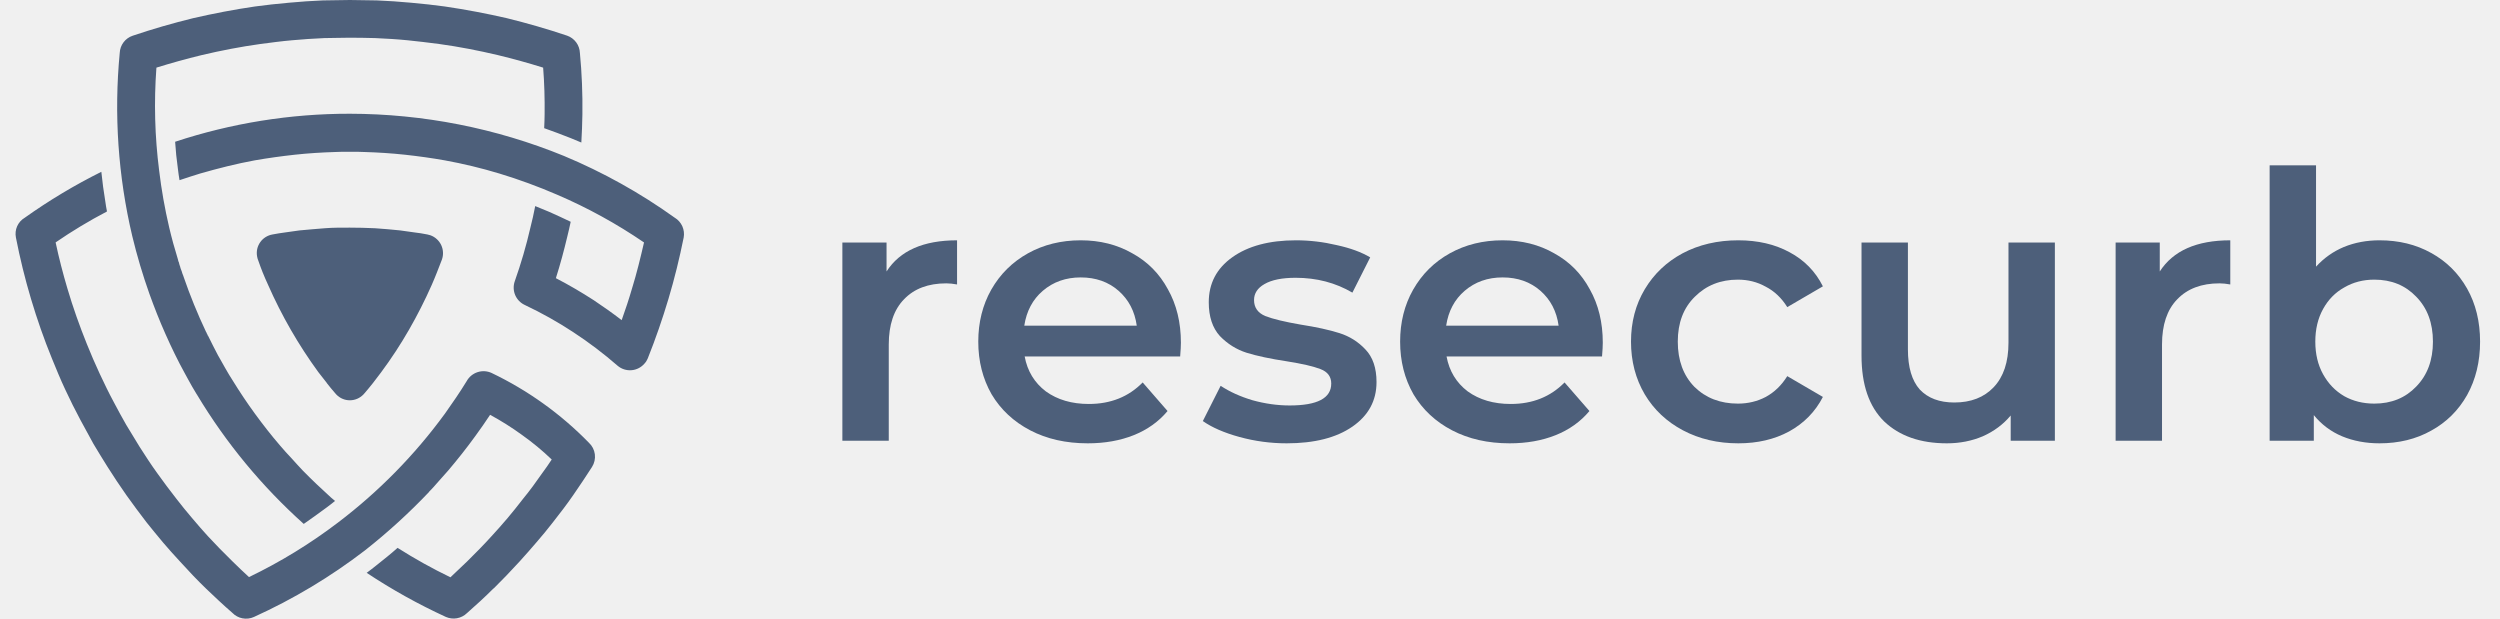
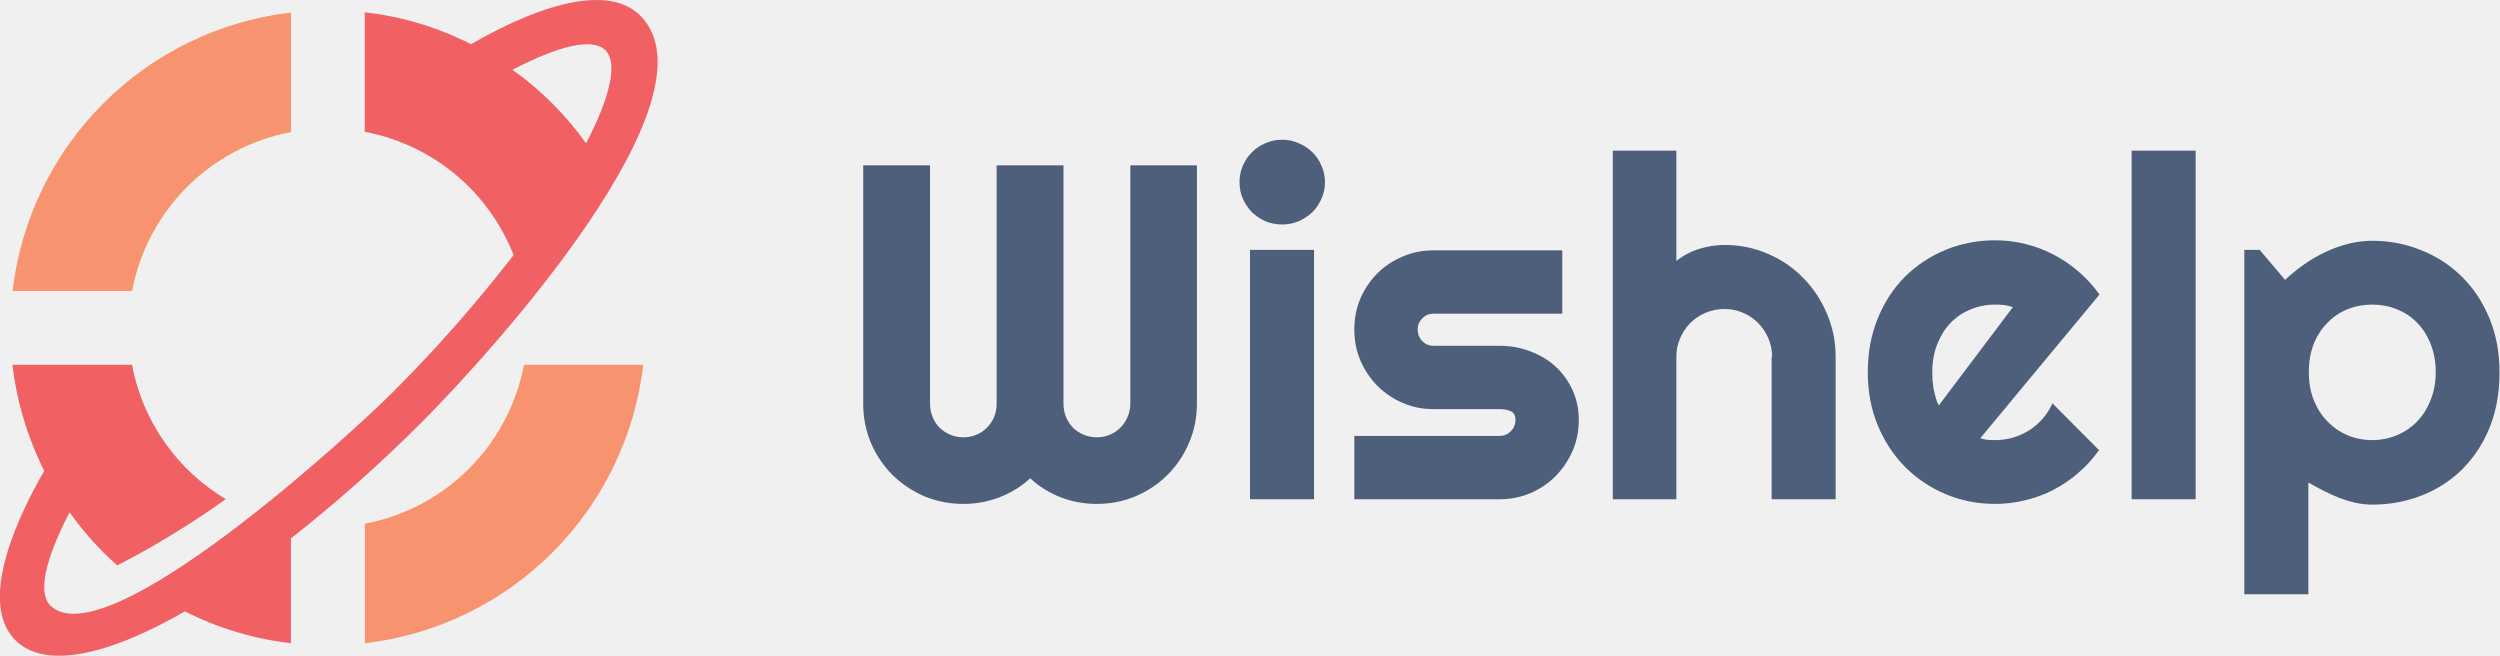
- <svg xmlns="http://www.w3.org/2000/svg" width="97" height="24" viewBox="0 0 97 24" fill="none">
-   <g clip-path="url(#clip0_617_22852)">
-     <path d="M22.006 1.384C22.146 1.433 22.267 1.523 22.356 1.643C22.444 1.762 22.494 1.905 22.5 2.053C22.576 2.845 22.608 3.64 22.597 4.435C22.589 4.8 22.58 5.165 22.556 5.53C22.419 5.473 22.289 5.416 22.151 5.362C21.803 5.225 21.463 5.095 21.114 4.973C21.122 4.788 21.131 4.609 21.131 4.423C21.138 3.831 21.122 3.231 21.074 2.624C20.506 2.446 19.915 2.283 19.317 2.138C18.564 1.96 17.811 1.813 17.047 1.708C16.618 1.652 16.205 1.602 15.808 1.562C15.412 1.522 14.989 1.498 14.56 1.478C14.225 1.47 13.912 1.463 13.572 1.463L13.077 1.47C12.931 1.47 12.761 1.478 12.583 1.478C12.154 1.495 11.74 1.527 11.335 1.562C10.929 1.597 10.525 1.652 10.095 1.708C9.342 1.813 8.58 1.959 7.826 2.138C7.226 2.283 6.643 2.446 6.069 2.624C5.97 3.956 6.006 5.294 6.175 6.619C6.264 7.36 6.394 8.096 6.564 8.823C6.661 9.236 6.775 9.65 6.898 10.046L6.907 10.079L6.914 10.111L6.923 10.144L6.939 10.176L6.947 10.208L6.955 10.241L6.964 10.274L6.995 10.362V10.371L7.004 10.403L7.061 10.556L7.068 10.589L7.118 10.719L7.125 10.743C7.375 11.469 7.665 12.18 7.993 12.874L8.009 12.898L8.017 12.924L8.025 12.939L8.041 12.964L8.049 12.988L8.057 13.012L8.073 13.028C8.195 13.279 8.324 13.53 8.455 13.781C8.552 13.943 8.64 14.116 8.73 14.267C8.835 14.454 8.933 14.616 9.022 14.753C9.297 15.199 9.588 15.637 9.897 16.059C10.206 16.48 10.52 16.885 10.869 17.29C10.999 17.444 11.145 17.606 11.307 17.776C11.461 17.944 11.606 18.111 11.745 18.254C12.101 18.619 12.473 18.968 12.846 19.307L13 19.437C12.895 19.521 12.79 19.605 12.677 19.688C12.385 19.907 12.085 20.117 11.785 20.328C10.166 18.877 8.773 17.192 7.652 15.328V15.32L7.644 15.312L7.636 15.304C7.571 15.198 7.514 15.093 7.457 15.004C7.36 14.826 7.255 14.647 7.166 14.477C6.898 13.991 6.655 13.489 6.421 12.962C6.186 12.435 5.983 11.917 5.796 11.398C5.536 10.665 5.314 9.918 5.132 9.162C4.582 6.834 4.417 4.431 4.646 2.05C4.653 1.901 4.704 1.759 4.794 1.64C4.884 1.521 5.007 1.433 5.148 1.386C5.918 1.126 6.704 0.899 7.498 0.704C8.276 0.526 9.078 0.37 9.897 0.251C10.315 0.194 10.755 0.146 11.217 0.105C11.663 0.064 12.101 0.033 12.53 0.016C12.693 0.016 12.865 0.008 13.049 0.008L13.576 0L14.102 0.008C14.289 0.008 14.467 0.016 14.621 0.016C15.059 0.033 15.496 0.064 15.942 0.105C16.404 0.146 16.842 0.194 17.255 0.251C18.081 0.372 18.883 0.526 19.661 0.704C20.448 0.899 21.233 1.123 22.012 1.386L22.006 1.384ZM17.257 16.059C17.549 15.646 17.842 15.223 18.108 14.787C18.199 14.622 18.349 14.499 18.528 14.44C18.707 14.381 18.901 14.392 19.072 14.47C20.48 15.144 21.759 16.06 22.848 17.177C22.976 17.295 23.058 17.453 23.08 17.625C23.102 17.797 23.063 17.972 22.97 18.118C22.743 18.474 22.492 18.846 22.241 19.211C21.99 19.576 21.714 19.933 21.447 20.273C21.252 20.524 21.041 20.783 20.814 21.043C20.62 21.27 20.401 21.52 20.158 21.788C19.818 22.161 19.489 22.501 19.154 22.833H19.146C18.822 23.158 18.477 23.474 18.117 23.79C18.011 23.893 17.876 23.962 17.73 23.988C17.584 24.014 17.434 23.996 17.298 23.936C16.232 23.446 15.205 22.875 14.227 22.226C14.357 22.129 14.486 22.032 14.616 21.926C14.891 21.707 15.167 21.489 15.426 21.257C16.087 21.677 16.771 22.058 17.477 22.399C17.695 22.197 17.906 21.994 18.125 21.783C18.465 21.448 18.781 21.127 19.073 20.803C19.267 20.6 19.47 20.358 19.697 20.098C19.891 19.863 20.094 19.619 20.289 19.361C20.556 19.036 20.799 18.704 21.034 18.364C21.164 18.196 21.285 18.007 21.407 17.829C21.042 17.479 20.652 17.157 20.239 16.865C19.849 16.582 19.44 16.325 19.016 16.095C18.83 16.378 18.635 16.654 18.441 16.921C18.101 17.391 17.752 17.829 17.395 18.251C17.233 18.436 17.079 18.607 16.934 18.77C16.868 18.853 16.796 18.923 16.723 19.004L16.714 19.012L16.707 19.02L16.698 19.028L16.69 19.036L16.683 19.045L16.674 19.053L16.666 19.061L16.65 19.077V19.085C15.876 19.9 15.045 20.658 14.162 21.354C12.829 22.378 11.382 23.245 9.851 23.939C9.712 24.002 9.557 24.02 9.407 23.991C9.257 23.962 9.12 23.887 9.014 23.777C8.657 23.469 8.325 23.153 7.993 22.837C7.658 22.513 7.328 22.167 6.989 21.792C6.738 21.524 6.519 21.273 6.324 21.046C6.106 20.787 5.895 20.527 5.693 20.276C5.425 19.928 5.166 19.579 4.906 19.215C4.647 18.85 4.404 18.477 4.177 18.121C3.998 17.837 3.813 17.535 3.626 17.222C3.459 16.914 3.286 16.606 3.124 16.301C2.914 15.912 2.719 15.515 2.533 15.118C2.346 14.722 2.184 14.323 2.015 13.91C1.707 13.157 1.439 12.387 1.204 11.601C0.969 10.814 0.775 10.021 0.618 9.219C0.588 9.071 0.604 8.917 0.665 8.779C0.726 8.641 0.829 8.526 0.959 8.449C1.902 7.778 2.896 7.182 3.932 6.666C3.972 7.055 4.022 7.436 4.086 7.816C4.102 7.946 4.126 8.076 4.151 8.205C3.463 8.565 2.797 8.966 2.158 9.405C2.287 10.013 2.441 10.604 2.611 11.18C2.83 11.925 3.09 12.654 3.373 13.355C3.527 13.736 3.689 14.117 3.867 14.497C4.045 14.878 4.224 15.25 4.418 15.608C4.572 15.908 4.735 16.193 4.897 16.483C5.059 16.75 5.232 17.034 5.415 17.334C5.643 17.69 5.869 18.039 6.104 18.363C6.339 18.687 6.59 19.032 6.85 19.36C7.052 19.619 7.246 19.862 7.449 20.097C7.668 20.357 7.879 20.599 8.065 20.802C8.365 21.126 8.681 21.45 9.021 21.782C9.232 21.993 9.451 22.196 9.661 22.391C10.88 21.804 12.037 21.095 13.113 20.276C14.691 19.079 16.086 17.66 17.254 16.062L17.257 16.059ZM26.179 8.446C26.308 8.523 26.411 8.639 26.473 8.776C26.535 8.914 26.554 9.067 26.527 9.215C26.365 10.018 26.171 10.812 25.936 11.597C25.701 12.383 25.434 13.154 25.133 13.907C25.103 13.982 25.059 14.051 25.003 14.11C24.876 14.257 24.696 14.349 24.502 14.364C24.308 14.38 24.116 14.319 23.967 14.194C23.419 13.717 22.84 13.278 22.232 12.881C21.636 12.49 21.013 12.141 20.368 11.836C20.199 11.76 20.065 11.623 19.991 11.453C19.918 11.282 19.911 11.091 19.972 10.915C20.214 10.233 20.417 9.538 20.579 8.833C20.652 8.558 20.709 8.282 20.766 7.996C20.952 8.069 21.131 8.143 21.317 8.223C21.592 8.345 21.868 8.474 22.143 8.605C22.103 8.799 22.059 8.985 22.013 9.172C21.884 9.715 21.738 10.259 21.568 10.793C22.07 11.052 22.564 11.343 23.042 11.651C23.407 11.894 23.772 12.153 24.121 12.421C24.266 12.016 24.404 11.602 24.526 11.181C24.704 10.606 24.849 10.01 24.988 9.407C23.924 8.68 22.792 8.058 21.608 7.551C20.879 7.236 20.132 6.962 19.372 6.732C18.677 6.522 17.971 6.352 17.257 6.222C16.755 6.133 16.236 6.06 15.709 6.003C15.182 5.946 14.664 5.914 14.145 5.898L13.854 5.889H13.287L13.003 5.898C12.484 5.914 11.957 5.946 11.438 6.003C10.919 6.06 10.393 6.133 9.883 6.222C9.178 6.351 8.473 6.53 7.768 6.732C7.5 6.816 7.233 6.899 6.965 6.991C6.941 6.837 6.917 6.692 6.901 6.538C6.852 6.19 6.817 5.849 6.795 5.5C8.982 4.778 11.27 4.41 13.573 4.413C16.421 4.417 19.242 4.972 21.878 6.049C23.399 6.683 24.843 7.488 26.181 8.448L26.179 8.446ZM12.678 14.855C12.557 14.701 12.451 14.563 12.354 14.442C11.583 13.386 10.929 12.251 10.402 11.054C10.329 10.893 10.255 10.73 10.191 10.568C10.126 10.406 10.077 10.269 10.023 10.115C10 10.061 9.984 10.005 9.975 9.947C9.958 9.852 9.96 9.754 9.98 9.66C10.001 9.565 10.041 9.476 10.097 9.397C10.152 9.318 10.224 9.25 10.306 9.199C10.388 9.148 10.479 9.113 10.575 9.097C10.729 9.065 10.909 9.04 11.094 9.014L11.62 8.94C11.944 8.908 12.268 8.884 12.6 8.856C12.933 8.829 13.27 8.832 13.573 8.832C13.877 8.832 14.205 8.84 14.553 8.856C14.888 8.881 15.21 8.905 15.526 8.94L16.053 9.014C16.247 9.038 16.417 9.062 16.58 9.097C16.621 9.104 16.662 9.115 16.701 9.129C16.884 9.195 17.034 9.331 17.118 9.507C17.201 9.684 17.212 9.886 17.147 10.07C17.082 10.237 17.017 10.409 16.952 10.572C16.887 10.734 16.822 10.896 16.75 11.058C16.486 11.654 16.191 12.236 15.866 12.8C15.539 13.369 15.179 13.919 14.788 14.445C14.667 14.607 14.562 14.744 14.473 14.859C14.335 15.026 14.229 15.167 14.138 15.264C14.11 15.3 14.077 15.332 14.04 15.361C13.967 15.423 13.882 15.47 13.79 15.498C13.698 15.527 13.601 15.537 13.505 15.528C13.41 15.519 13.317 15.491 13.232 15.446C13.147 15.4 13.072 15.338 13.011 15.264C12.89 15.126 12.784 14.996 12.677 14.859L12.678 14.855Z" fill="#4D5F7A" />
+ <svg xmlns="http://www.w3.org/2000/svg" width="183" height="48" viewBox="0 0 183 48" fill="none">
+   <g clip-path="url(#clip0_366_4758)">
+     <path fill-rule="evenodd" clip-rule="evenodd" d="M26.709 47.085C31.904 46.479 36.742 44.137 40.441 40.439C44.139 36.74 46.481 31.902 47.087 26.707H38.356C37.806 29.59 36.4 32.241 34.323 34.315C32.246 36.389 29.593 37.79 26.709 38.336V47.085Z" fill="#F7936F" />
+     <path fill-rule="evenodd" clip-rule="evenodd" d="M34.465 3.246L34.52 3.21C40.169 -0.036 44.737 -0.99 46.864 1.138C52.88 7.153 35.913 25.863 30.887 30.889C27.864 33.921 24.661 36.767 21.295 39.411V47.08C18.588 46.772 15.958 45.983 13.53 44.75L13.475 44.786C7.825 48.032 3.259 48.987 1.131 46.869C-1.786 43.953 1.627 37.239 3.24 34.468C2.015 32.037 1.226 29.408 0.911 26.703H9.661C10.043 28.734 10.852 30.661 12.035 32.355C13.217 34.05 14.746 35.475 16.52 36.535C15.511 37.267 14.484 37.965 13.42 38.618C11.861 39.608 10.248 40.544 8.577 41.387C7.27 40.229 6.101 38.924 5.093 37.499C3.331 40.892 2.744 43.387 3.68 44.316C7.697 48.294 25.764 31.698 28.736 28.726C31.899 25.567 34.858 22.209 37.595 18.674C36.693 16.369 35.22 14.331 33.314 12.753C31.408 11.174 29.132 10.106 26.7 9.649V0.9C29.407 1.204 32.037 1.993 34.465 3.229V3.246ZM42.902 10.492C44.663 7.098 45.25 4.604 44.315 3.674C43.379 2.744 40.906 3.345 37.51 5.106C39.597 6.587 41.42 8.41 42.902 10.498V10.492Z" fill="#F16063" />
+     <path fill-rule="evenodd" clip-rule="evenodd" d="M21.298 0.917C16.103 1.524 11.265 3.866 7.567 7.564C3.869 11.263 1.527 16.101 0.92 21.297H9.67C10.213 18.413 11.614 15.761 13.688 13.686C15.763 11.611 18.415 10.21 21.298 9.666V0.917Z" fill="#F7936F" />
  </g>
-   <path d="M34.398 10.533C34.916 9.727 35.828 9.324 37.134 9.324V11.037C36.98 11.009 36.841 10.994 36.716 10.994C36.015 10.994 35.468 11.201 35.075 11.614C34.681 12.017 34.484 12.602 34.484 13.37V17.1H32.684V9.41H34.398V10.533Z" fill="#4D5F7A" />
-   <path d="M45.819 13.298C45.819 13.423 45.81 13.601 45.79 13.831H39.757C39.862 14.398 40.136 14.849 40.578 15.185C41.029 15.511 41.586 15.674 42.248 15.674C43.093 15.674 43.789 15.396 44.336 14.839L45.301 15.948C44.955 16.361 44.518 16.673 43.99 16.884C43.462 17.095 42.867 17.201 42.205 17.201C41.36 17.201 40.616 17.033 39.973 16.697C39.33 16.361 38.83 15.895 38.475 15.3C38.13 14.695 37.957 14.014 37.957 13.255C37.957 12.506 38.125 11.834 38.461 11.239C38.806 10.634 39.282 10.164 39.886 9.828C40.491 9.492 41.173 9.324 41.931 9.324C42.68 9.324 43.347 9.492 43.933 9.828C44.528 10.154 44.989 10.62 45.315 11.225C45.651 11.82 45.819 12.511 45.819 13.298ZM41.931 10.764C41.355 10.764 40.866 10.937 40.462 11.282C40.069 11.618 39.829 12.069 39.742 12.636H44.106C44.029 12.079 43.794 11.628 43.4 11.282C43.006 10.937 42.517 10.764 41.931 10.764Z" fill="#4D5F7A" />
-   <path d="M49.924 17.201C49.3 17.201 48.691 17.119 48.095 16.956C47.5 16.793 47.025 16.586 46.67 16.337L47.361 14.969C47.707 15.199 48.119 15.386 48.599 15.53C49.089 15.665 49.569 15.732 50.039 15.732C51.115 15.732 51.652 15.449 51.652 14.882C51.652 14.614 51.513 14.426 51.235 14.321C50.966 14.215 50.529 14.114 49.924 14.018C49.291 13.922 48.772 13.812 48.369 13.687C47.975 13.562 47.63 13.346 47.332 13.039C47.044 12.722 46.9 12.286 46.9 11.729C46.9 10.999 47.203 10.418 47.807 9.986C48.422 9.545 49.247 9.324 50.284 9.324C50.812 9.324 51.34 9.386 51.868 9.511C52.396 9.626 52.828 9.785 53.164 9.986L52.473 11.354C51.82 10.97 51.086 10.778 50.27 10.778C49.742 10.778 49.339 10.86 49.06 11.023C48.791 11.177 48.657 11.383 48.657 11.642C48.657 11.93 48.801 12.137 49.089 12.261C49.387 12.377 49.843 12.487 50.457 12.593C51.071 12.689 51.575 12.799 51.969 12.924C52.363 13.049 52.699 13.26 52.977 13.557C53.265 13.855 53.409 14.277 53.409 14.825C53.409 15.545 53.097 16.121 52.473 16.553C51.849 16.985 50.999 17.201 49.924 17.201Z" fill="#4D5F7A" />
-   <path d="M62.188 13.298C62.188 13.423 62.178 13.601 62.159 13.831H56.126C56.231 14.398 56.505 14.849 56.946 15.185C57.398 15.511 57.954 15.674 58.617 15.674C59.462 15.674 60.158 15.396 60.705 14.839L61.67 15.948C61.324 16.361 60.887 16.673 60.359 16.884C59.831 17.095 59.236 17.201 58.574 17.201C57.729 17.201 56.985 17.033 56.342 16.697C55.698 16.361 55.199 15.895 54.844 15.3C54.498 14.695 54.325 14.014 54.325 13.255C54.325 12.506 54.493 11.834 54.83 11.239C55.175 10.634 55.65 10.164 56.255 9.828C56.86 9.492 57.541 9.324 58.3 9.324C59.049 9.324 59.716 9.492 60.302 9.828C60.897 10.154 61.358 10.62 61.684 11.225C62.02 11.82 62.188 12.511 62.188 13.298ZM58.3 10.764C57.724 10.764 57.234 10.937 56.831 11.282C56.438 11.618 56.197 12.069 56.111 12.636H60.474C60.398 12.079 60.162 11.628 59.769 11.282C59.375 10.937 58.886 10.764 58.3 10.764Z" fill="#4D5F7A" />
-   <path d="M67.445 17.201C66.648 17.201 65.933 17.033 65.299 16.697C64.666 16.361 64.171 15.895 63.816 15.3C63.461 14.695 63.283 14.014 63.283 13.255C63.283 12.497 63.461 11.82 63.816 11.225C64.171 10.63 64.661 10.164 65.285 9.828C65.919 9.492 66.639 9.324 67.445 9.324C68.203 9.324 68.866 9.477 69.432 9.785C70.008 10.092 70.44 10.534 70.728 11.11L69.346 11.916C69.125 11.561 68.847 11.297 68.511 11.124C68.184 10.941 67.824 10.85 67.431 10.85C66.759 10.85 66.202 11.071 65.76 11.513C65.319 11.945 65.098 12.525 65.098 13.255C65.098 13.985 65.314 14.57 65.746 15.012C66.187 15.444 66.749 15.66 67.431 15.66C67.824 15.66 68.184 15.573 68.511 15.401C68.847 15.218 69.125 14.95 69.346 14.594L70.728 15.401C70.431 15.977 69.994 16.423 69.418 16.74C68.851 17.047 68.194 17.201 67.445 17.201Z" fill="#4D5F7A" />
-   <path d="M79.729 9.41V17.1H78.015V16.121C77.727 16.466 77.367 16.735 76.935 16.927C76.503 17.11 76.038 17.201 75.539 17.201C74.511 17.201 73.7 16.918 73.105 16.351C72.519 15.775 72.227 14.925 72.227 13.802V9.41H74.027V13.557C74.027 14.249 74.18 14.767 74.487 15.113C74.804 15.449 75.251 15.617 75.827 15.617C76.47 15.617 76.979 15.42 77.353 15.026C77.737 14.623 77.929 14.047 77.929 13.298V9.41H79.729Z" fill="#4D5F7A" />
-   <path d="M83.799 10.533C84.318 9.727 85.23 9.324 86.535 9.324V11.037C86.382 11.009 86.243 10.994 86.118 10.994C85.417 10.994 84.87 11.201 84.476 11.614C84.083 12.017 83.886 12.602 83.886 13.37V17.1H82.086V9.41H83.799V10.533Z" fill="#4D5F7A" />
-   <path d="M92.325 9.324C93.074 9.324 93.741 9.487 94.326 9.813C94.922 10.14 95.387 10.601 95.723 11.196C96.059 11.791 96.227 12.477 96.227 13.255C96.227 14.033 96.059 14.724 95.723 15.329C95.387 15.924 94.922 16.385 94.326 16.711C93.741 17.038 93.074 17.201 92.325 17.201C91.797 17.201 91.312 17.11 90.87 16.927C90.438 16.745 90.074 16.471 89.776 16.106V17.1H88.062V6.415H89.862V10.346C90.17 10.01 90.53 9.756 90.942 9.583C91.365 9.41 91.826 9.324 92.325 9.324ZM92.123 15.66C92.786 15.66 93.328 15.439 93.75 14.998C94.182 14.556 94.398 13.975 94.398 13.255C94.398 12.535 94.182 11.954 93.75 11.513C93.328 11.071 92.786 10.85 92.123 10.85C91.691 10.85 91.302 10.951 90.957 11.153C90.611 11.345 90.338 11.623 90.136 11.988C89.934 12.353 89.834 12.775 89.834 13.255C89.834 13.735 89.934 14.158 90.136 14.522C90.338 14.887 90.611 15.17 90.957 15.372C91.302 15.564 91.691 15.66 92.123 15.66Z" fill="#4D5F7A" />
+   <path d="M87.614 29.557C87.614 30.568 87.421 31.523 87.034 32.42C86.659 33.307 86.136 34.085 85.466 34.756C84.807 35.415 84.028 35.938 83.131 36.324C82.244 36.699 81.296 36.886 80.284 36.886C79.375 36.886 78.5 36.727 77.659 36.409C76.829 36.091 76.079 35.625 75.409 35.011C74.739 35.625 73.983 36.091 73.142 36.409C72.301 36.727 71.426 36.886 70.517 36.886C69.506 36.886 68.551 36.699 67.653 36.324C66.767 35.938 65.989 35.415 65.318 34.756C64.659 34.085 64.136 33.307 63.75 32.42C63.375 31.523 63.188 30.568 63.188 29.557V12.102H68.079V29.557C68.079 29.898 68.142 30.222 68.267 30.528C68.392 30.824 68.562 31.085 68.778 31.312C69.006 31.528 69.267 31.699 69.562 31.824C69.858 31.949 70.176 32.011 70.517 32.011C70.858 32.011 71.176 31.949 71.472 31.824C71.767 31.699 72.023 31.528 72.239 31.312C72.466 31.085 72.642 30.824 72.767 30.528C72.892 30.222 72.954 29.898 72.954 29.557V12.102H77.847V29.557C77.847 29.898 77.909 30.222 78.034 30.528C78.159 30.824 78.329 31.085 78.546 31.312C78.773 31.528 79.034 31.699 79.329 31.824C79.625 31.949 79.943 32.011 80.284 32.011C80.625 32.011 80.943 31.949 81.239 31.824C81.534 31.699 81.79 31.528 82.006 31.312C82.233 31.085 82.409 30.824 82.534 30.528C82.671 30.222 82.739 29.898 82.739 29.557V12.102H87.614V29.557Z" fill="#4D5F7A" />
+   <path d="M96.989 13.33C96.989 13.761 96.903 14.165 96.733 14.54C96.574 14.915 96.352 15.244 96.068 15.528C95.784 15.801 95.449 16.023 95.062 16.193C94.688 16.352 94.284 16.432 93.852 16.432C93.421 16.432 93.011 16.352 92.625 16.193C92.25 16.023 91.921 15.801 91.636 15.528C91.364 15.244 91.142 14.915 90.972 14.54C90.812 14.165 90.733 13.761 90.733 13.33C90.733 12.909 90.812 12.511 90.972 12.136C91.142 11.75 91.364 11.421 91.636 11.148C91.921 10.864 92.25 10.642 92.625 10.483C93.011 10.312 93.421 10.227 93.852 10.227C94.284 10.227 94.688 10.312 95.062 10.483C95.449 10.642 95.784 10.864 96.068 11.148C96.352 11.421 96.574 11.75 96.733 12.136C96.903 12.511 96.989 12.909 96.989 13.33ZM96.188 36.545H91.5V18.29H96.188V36.545Z" fill="#4D5F7A" />
+   <path d="M109.773 36.545H99.136V31.909H109.773C110.091 31.909 110.364 31.796 110.591 31.568C110.818 31.341 110.932 31.068 110.932 30.75C110.932 30.421 110.818 30.205 110.591 30.102C110.364 30 110.091 29.949 109.773 29.949H104.932C104.125 29.949 103.369 29.796 102.665 29.489C101.96 29.182 101.347 28.767 100.824 28.244C100.301 27.71 99.886 27.091 99.579 26.386C99.284 25.682 99.136 24.926 99.136 24.119C99.136 23.312 99.284 22.557 99.579 21.852C99.886 21.148 100.301 20.534 100.824 20.011C101.347 19.489 101.96 19.08 102.665 18.784C103.369 18.477 104.125 18.324 104.932 18.324H114.358V22.96H104.932C104.614 22.96 104.341 23.074 104.114 23.301C103.886 23.528 103.773 23.801 103.773 24.119C103.773 24.449 103.886 24.733 104.114 24.972C104.341 25.199 104.614 25.312 104.932 25.312H109.773C110.568 25.312 111.318 25.449 112.023 25.722C112.727 25.983 113.341 26.352 113.864 26.83C114.386 27.307 114.801 27.881 115.108 28.551C115.415 29.222 115.568 29.955 115.568 30.75C115.568 31.557 115.415 32.312 115.108 33.017C114.801 33.71 114.386 34.324 113.864 34.858C113.341 35.381 112.727 35.795 112.023 36.102C111.318 36.398 110.568 36.545 109.773 36.545Z" fill="#4D5F7A" />
+   <path d="M122.71 36.545H118.057V11.028H122.71V19.091C123.267 18.671 123.841 18.375 124.432 18.205C125.023 18.023 125.625 17.932 126.239 17.932C127.364 17.932 128.42 18.148 129.409 18.58C130.398 19 131.256 19.585 131.983 20.335C132.722 21.074 133.301 21.943 133.722 22.943C134.153 23.932 134.369 24.989 134.369 26.114V36.545H129.682V26.114H129.716C129.716 25.636 129.625 25.188 129.443 24.767C129.261 24.335 129.011 23.96 128.693 23.642C128.375 23.324 128.006 23.074 127.585 22.892C127.165 22.71 126.716 22.619 126.239 22.619C125.75 22.619 125.29 22.71 124.858 22.892C124.426 23.074 124.051 23.324 123.733 23.642C123.415 23.96 123.165 24.335 122.983 24.767C122.801 25.188 122.71 25.636 122.71 26.114V36.545Z" fill="#4D5F7A" />
+   <path d="M144.955 32.08C145.136 32.136 145.318 32.176 145.5 32.199C145.682 32.21 145.864 32.216 146.045 32.216C146.5 32.216 146.938 32.153 147.358 32.028C147.778 31.903 148.17 31.727 148.534 31.5C148.909 31.261 149.239 30.977 149.523 30.648C149.818 30.307 150.057 29.932 150.239 29.523L153.648 32.949C153.216 33.562 152.716 34.114 152.148 34.602C151.591 35.091 150.983 35.506 150.324 35.847C149.676 36.188 148.989 36.443 148.261 36.614C147.545 36.795 146.807 36.886 146.045 36.886C144.761 36.886 143.551 36.648 142.415 36.17C141.29 35.693 140.301 35.028 139.449 34.176C138.608 33.324 137.943 32.312 137.455 31.142C136.966 29.96 136.722 28.665 136.722 27.256C136.722 25.812 136.966 24.494 137.455 23.301C137.943 22.108 138.608 21.091 139.449 20.25C140.301 19.409 141.29 18.756 142.415 18.29C143.551 17.824 144.761 17.591 146.045 17.591C146.807 17.591 147.551 17.682 148.278 17.864C149.006 18.046 149.693 18.307 150.341 18.648C151 18.989 151.614 19.409 152.182 19.909C152.75 20.398 153.25 20.949 153.682 21.562L144.955 32.08ZM147.341 22.483C147.125 22.403 146.909 22.352 146.693 22.33C146.489 22.307 146.273 22.296 146.045 22.296C145.409 22.296 144.807 22.415 144.239 22.653C143.682 22.881 143.193 23.21 142.773 23.642C142.364 24.074 142.04 24.597 141.801 25.21C141.562 25.812 141.443 26.494 141.443 27.256C141.443 27.426 141.449 27.619 141.46 27.835C141.483 28.051 141.511 28.273 141.545 28.5C141.591 28.716 141.642 28.926 141.699 29.131C141.756 29.335 141.83 29.517 141.92 29.676L147.341 22.483Z" fill="#4D5F7A" />
+   <path d="M160.722 36.545H156.034V11.028H160.722V36.545Z" fill="#4D5F7A" />
+   <path d="M168.972 43.5H164.284V18.29H165.409L167.267 20.489C167.688 20.091 168.148 19.716 168.648 19.364C169.148 19.011 169.665 18.71 170.199 18.46C170.744 18.199 171.307 17.994 171.886 17.847C172.466 17.699 173.051 17.625 173.642 17.625C174.926 17.625 176.131 17.858 177.256 18.324C178.392 18.778 179.381 19.426 180.222 20.267C181.074 21.108 181.744 22.125 182.233 23.318C182.722 24.5 182.966 25.812 182.966 27.256C182.966 28.756 182.722 30.108 182.233 31.312C181.744 32.506 181.074 33.523 180.222 34.364C179.381 35.193 178.392 35.83 177.256 36.273C176.131 36.716 174.926 36.938 173.642 36.938C173.233 36.938 172.824 36.892 172.415 36.801C172.017 36.71 171.619 36.591 171.222 36.443C170.835 36.284 170.449 36.108 170.062 35.915C169.688 35.722 169.324 35.523 168.972 35.318V43.5ZM178.295 27.256C178.295 26.483 178.17 25.79 177.92 25.176C177.682 24.562 177.352 24.046 176.932 23.625C176.511 23.193 176.017 22.864 175.449 22.636C174.881 22.409 174.278 22.296 173.642 22.296C173.006 22.296 172.403 22.409 171.835 22.636C171.278 22.864 170.79 23.193 170.369 23.625C169.949 24.046 169.614 24.562 169.364 25.176C169.125 25.79 169.006 26.483 169.006 27.256C169.006 27.994 169.125 28.671 169.364 29.284C169.614 29.898 169.949 30.421 170.369 30.852C170.79 31.284 171.278 31.619 171.835 31.858C172.403 32.097 173.006 32.216 173.642 32.216C174.278 32.216 174.881 32.097 175.449 31.858C176.017 31.619 176.511 31.284 176.932 30.852C177.352 30.421 177.682 29.898 177.92 29.284C178.17 28.671 178.295 27.994 178.295 27.256Z" fill="#4D5F7A" />
  <defs>
-     <clipPath id="clip0_617_22852">
-       <rect width="26.4" height="24" fill="white" transform="translate(0.303223)" />
+     <clipPath id="clip0_366_4758">
+       <rect width="48.142" height="48" fill="white" />
    </clipPath>
  </defs>
</svg>
